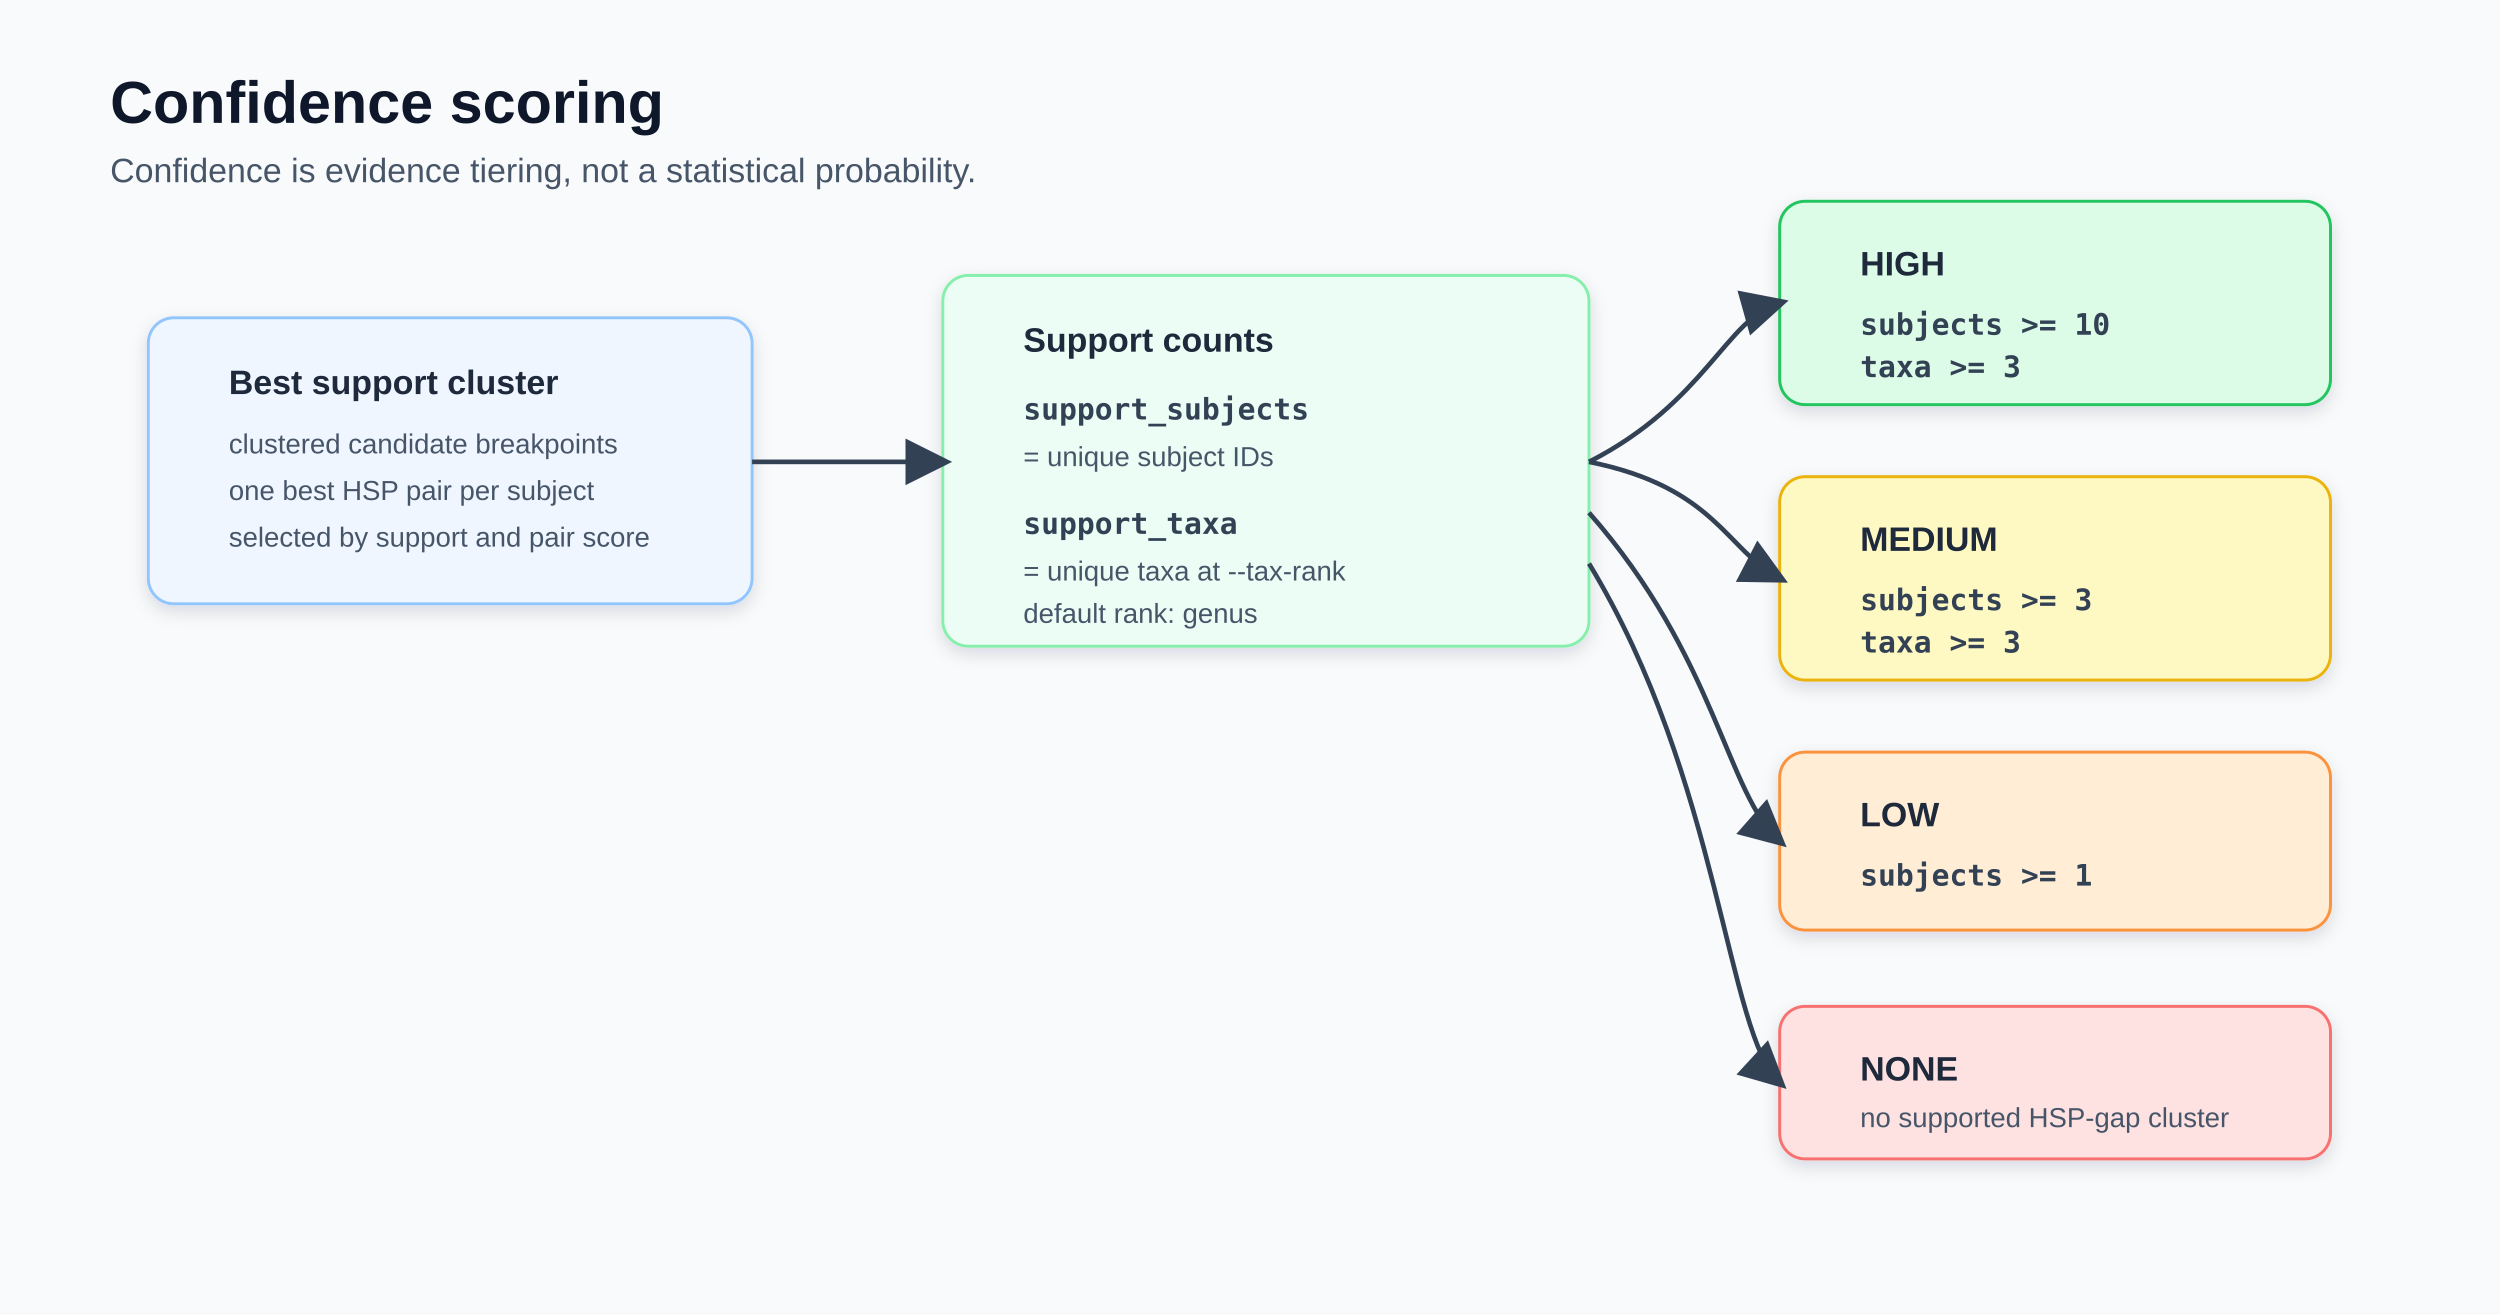
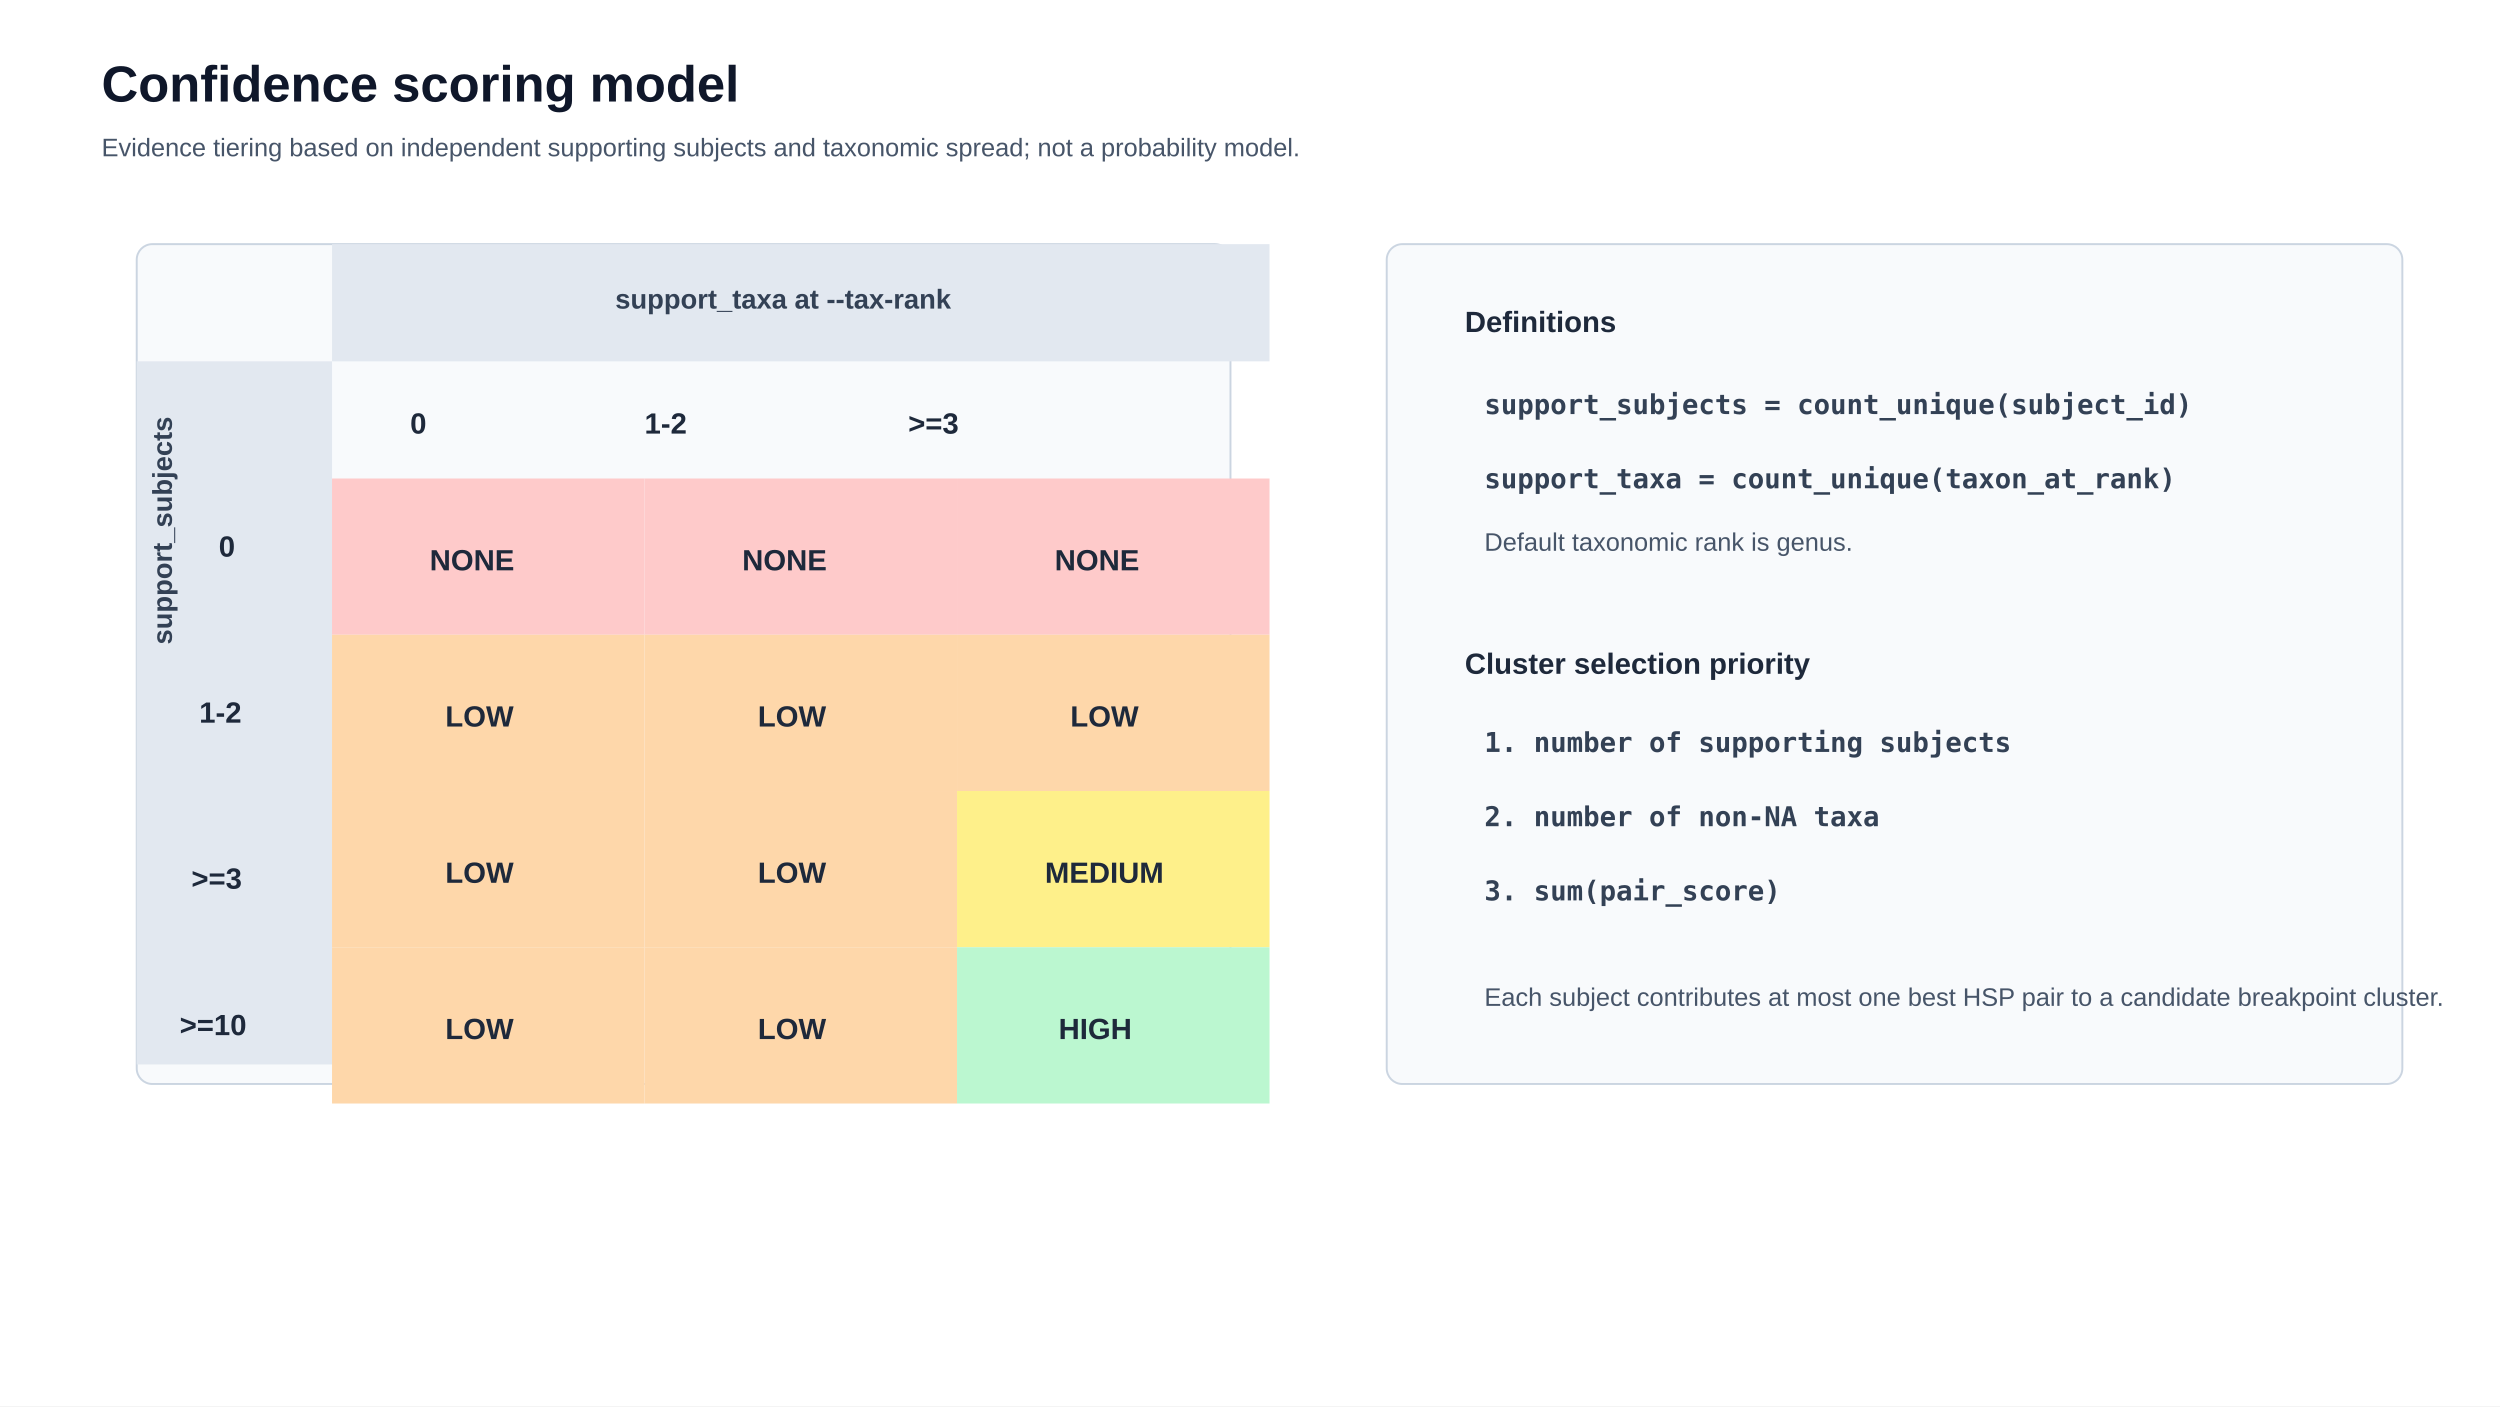
- <svg xmlns="http://www.w3.org/2000/svg" width="1180" height="620" viewBox="0 0 1180 620" role="img" aria-labelledby="title desc">
+ <svg xmlns="http://www.w3.org/2000/svg" width="1280" height="720" viewBox="0 0 1280 720" role="img" aria-labelledby="title desc">
  <defs>
-     <marker id="arrow" markerWidth="10" markerHeight="10" refX="8" refY="5" orient="auto">
-       <path d="M0,0 L10,5 L0,10 Z" fill="#334155" />
-     </marker>
-     <filter id="shadow" x="-8%" y="-8%" width="116%" height="126%">
-       <feDropShadow dx="0" dy="3" stdDeviation="4" flood-color="#0f172a" flood-opacity="0.13" />
-     </filter>
    <style>
-       .bg { fill: #f8fafc; }
-       .title { font: 700 28px Arial, sans-serif; fill: #0f172a; }
-       .subtitle { font: 400 16px Arial, sans-serif; fill: #475569; }
-       .box { fill: #ffffff; stroke: #cbd5e1; stroke-width: 1.4; rx: 12; filter: url(#shadow); }
-       .input { fill: #eff6ff; stroke: #93c5fd; }
-       .calc { fill: #ecfdf5; stroke: #86efac; }
-       .high { fill: #dcfce7; stroke: #22c55e; }
-       .med { fill: #fef9c3; stroke: #eab308; }
-       .low { fill: #ffedd5; stroke: #fb923c; }
-       .none { fill: #fee2e2; stroke: #f87171; }
-       .text { font: 700 16px Arial, sans-serif; fill: #1e293b; }
-       .small { font: 400 13px Arial, sans-serif; fill: #475569; }
-       .formula { font: 700 14px Consolas, monospace; fill: #334155; }
-       .arrow { stroke: #334155; stroke-width: 2.2; marker-end: url(#arrow); fill: none; }
+       .bg{fill:#fff}.grid{fill:#f8fafc;stroke:#cbd5e1;stroke-width:1}.head{fill:#e2e8f0}.high{fill:#bbf7d0}.med{fill:#fef08a}.low{fill:#fed7aa}.none{fill:#fecaca}.title{font:700 26px Arial,sans-serif;fill:#0f172a}.label{font:700 15px Arial,sans-serif;fill:#1e293b}.small{font:400 13px Arial,sans-serif;fill:#475569}.mono{font:700 14px Consolas,monospace;fill:#334155}.axis{font:700 14px Arial,sans-serif;fill:#334155}
    </style>
  </defs>
-   <rect class="bg" width="1180" height="620" />
-   <text class="title" x="52" y="58">Confidence scoring</text>
-   <text class="subtitle" x="52" y="86">Confidence is evidence tiering, not a statistical probability.</text>
-   <rect class="box input" x="70" y="150" width="285" height="135" />
-   <text class="text" x="108" y="186">Best support cluster</text>
-   <text class="small" x="108" y="214">clustered candidate breakpoints</text>
-   <text class="small" x="108" y="236">one best HSP pair per subject</text>
-   <text class="small" x="108" y="258">selected by support and pair score</text>
-   <rect class="box calc" x="445" y="130" width="305" height="175" />
-   <text class="text" x="483" y="166">Support counts</text>
-   <text class="formula" x="483" y="198">support_subjects</text>
-   <text class="small" x="483" y="220">= unique subject IDs</text>
-   <text class="formula" x="483" y="252">support_taxa</text>
-   <text class="small" x="483" y="274">= unique taxa at --tax-rank</text>
-   <text class="small" x="483" y="294">default rank: genus</text>
-   <rect class="box high" x="840" y="95" width="260" height="96" />
-   <text class="text" x="878" y="130">HIGH</text>
-   <text class="formula" x="878" y="158">subjects &gt;= 10</text>
-   <text class="formula" x="878" y="178">taxa &gt;= 3</text>
-   <rect class="box med" x="840" y="225" width="260" height="96" />
-   <text class="text" x="878" y="260">MEDIUM</text>
-   <text class="formula" x="878" y="288">subjects &gt;= 3</text>
-   <text class="formula" x="878" y="308">taxa &gt;= 3</text>
-   <rect class="box low" x="840" y="355" width="260" height="84" />
-   <text class="text" x="878" y="390">LOW</text>
-   <text class="formula" x="878" y="418">subjects &gt;= 1</text>
-   <rect class="box none" x="840" y="475" width="260" height="72" />
-   <text class="text" x="878" y="510">NONE</text>
-   <text class="small" x="878" y="532">no supported HSP-gap cluster</text>
-   <path class="arrow" d="M355 218 H445" />
-   <path class="arrow" d="M750 218 C805 190, 815 150, 840 143" />
-   <path class="arrow" d="M750 218 C810 230, 815 260, 840 273" />
-   <path class="arrow" d="M750 242 C810 310, 815 375, 840 397" />
-   <path class="arrow" d="M750 266 C812 368, 815 488, 840 511" />
+   <rect class="bg" width="1280" height="720" />
+   <text class="title" x="52" y="52">Confidence scoring model</text>
+   <text class="small" x="52" y="80">Evidence tiering based on independent supporting subjects and taxonomic spread; not a probability model.</text>
+   <rect class="grid" x="70" y="125" width="560" height="430" rx="8" />
+   <rect class="head" x="170" y="125" width="480" height="60" />
+   <rect class="head" x="70" y="185" width="100" height="360" />
+   <text class="axis" x="315" y="158">support_taxa at --tax-rank</text>
+   <text class="axis" x="88" y="330" transform="rotate(-90 88 330)">support_subjects</text>
+   <text class="label" x="210" y="222">0</text>
+   <text class="label" x="330" y="222">1-2</text>
+   <text class="label" x="465" y="222">&gt;=3</text>
+   <text class="label" x="112" y="285">0</text>
+   <text class="label" x="102" y="370">1-2</text>
+   <text class="label" x="98" y="455">&gt;=3</text>
+   <text class="label" x="92" y="530">&gt;=10</text>
+   <rect class="none" x="170" y="245" width="160" height="80" />
+   <rect class="none" x="330" y="245" width="160" height="80" />
+   <rect class="none" x="490" y="245" width="160" height="80" />
+   <rect class="low" x="170" y="325" width="160" height="80" />
+   <rect class="low" x="330" y="325" width="160" height="80" />
+   <rect class="low" x="490" y="325" width="160" height="80" />
+   <rect class="low" x="170" y="405" width="160" height="80" />
+   <rect class="low" x="330" y="405" width="160" height="80" />
+   <rect class="med" x="490" y="405" width="160" height="80" />
+   <rect class="low" x="170" y="485" width="160" height="80" />
+   <rect class="low" x="330" y="485" width="160" height="80" />
+   <rect class="high" x="490" y="485" width="160" height="80" />
+   <text class="label" x="220" y="292">NONE</text>
+   <text class="label" x="380" y="292">NONE</text>
+   <text class="label" x="540" y="292">NONE</text>
+   <text class="label" x="228" y="372">LOW</text>
+   <text class="label" x="388" y="372">LOW</text>
+   <text class="label" x="548" y="372">LOW</text>
+   <text class="label" x="228" y="452">LOW</text>
+   <text class="label" x="388" y="452">LOW</text>
+   <text class="label" x="535" y="452">MEDIUM</text>
+   <text class="label" x="228" y="532">LOW</text>
+   <text class="label" x="388" y="532">LOW</text>
+   <text class="label" x="542" y="532">HIGH</text>
+   <rect class="grid" x="710" y="125" width="520" height="430" rx="8" />
+   <text class="label" x="750" y="170">Definitions</text>
+   <text class="mono" x="760" y="212">support_subjects = count_unique(subject_id)</text>
+   <text class="mono" x="760" y="250">support_taxa = count_unique(taxon_at_rank)</text>
+   <text class="small" x="760" y="282">Default taxonomic rank is genus.</text>
+   <text class="label" x="750" y="345">Cluster selection priority</text>
+   <text class="mono" x="760" y="385">1. number of supporting subjects</text>
+   <text class="mono" x="760" y="423">2. number of non-NA taxa</text>
+   <text class="mono" x="760" y="461">3. sum(pair_score)</text>
+   <text class="small" x="760" y="515">Each subject contributes at most one best HSP pair to a candidate breakpoint cluster.</text>
</svg>
